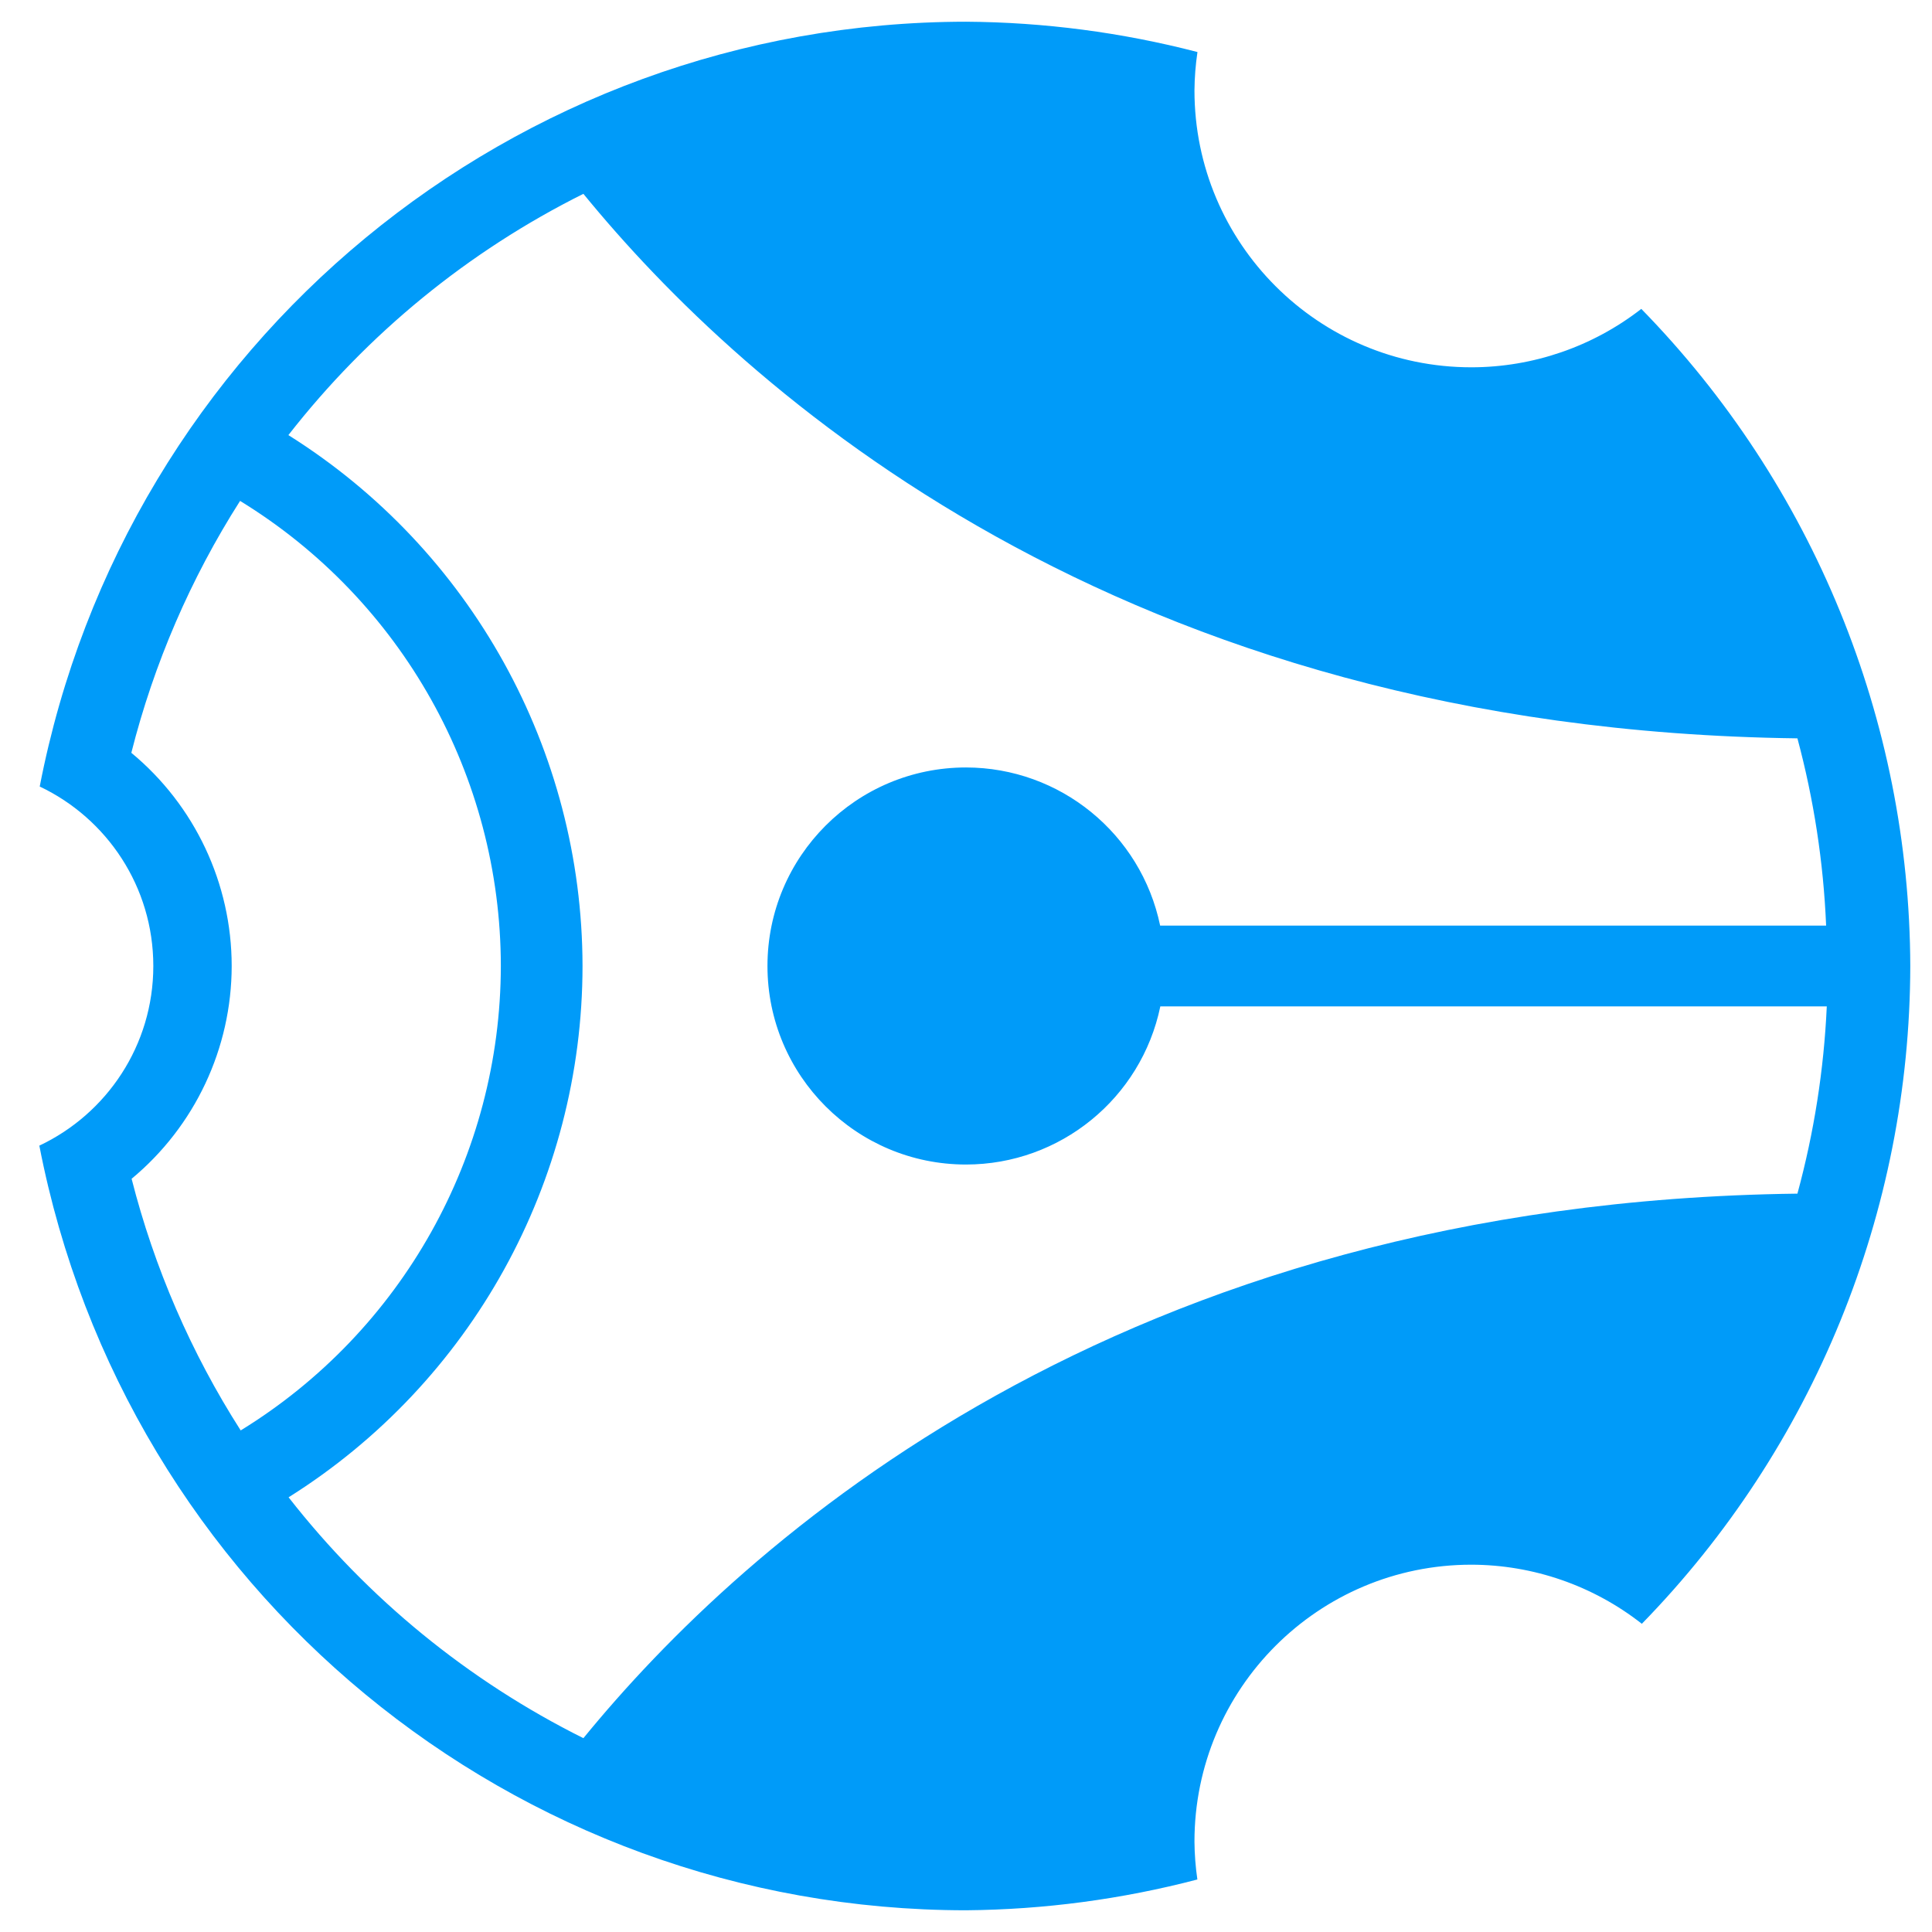
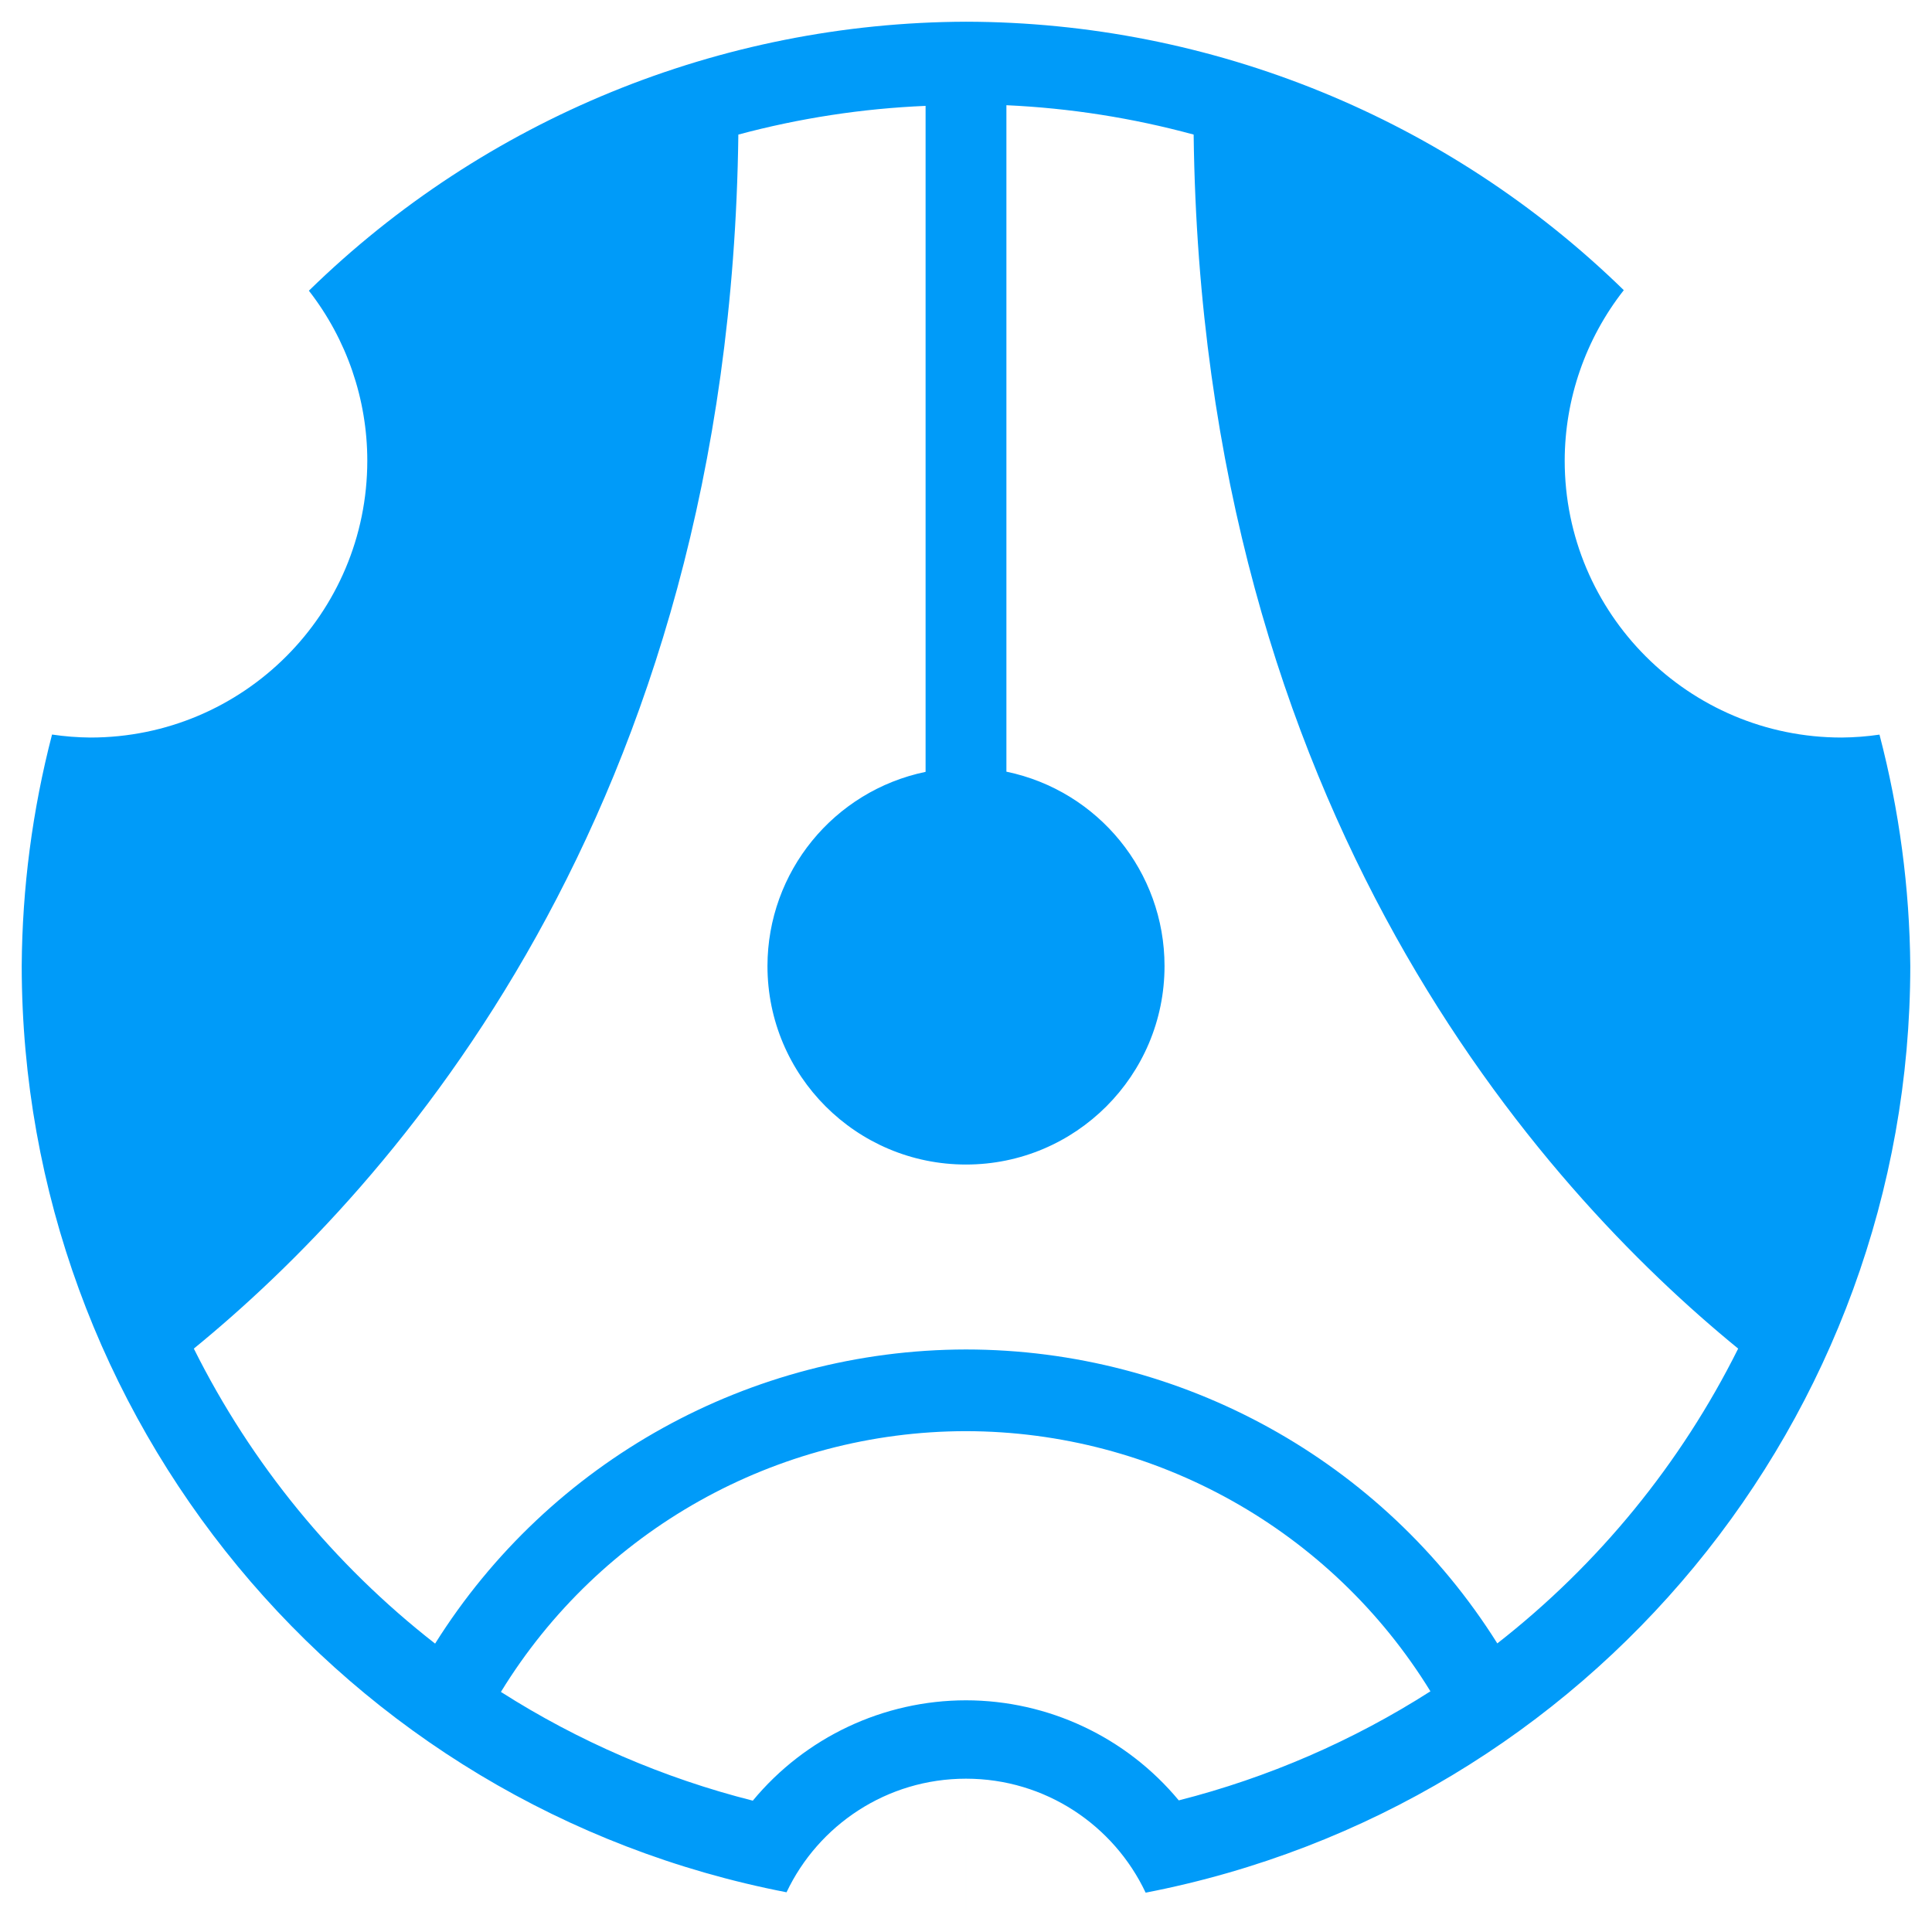
<svg xmlns="http://www.w3.org/2000/svg" width="177.938mm" height="177.938mm" viewBox="0 0 630.488 630.488" id="svg2" version="1.1">
  <defs id="defs4" />
  <g id="g3411" style="display:inline" transform="translate(-244.8899,-60.35479)">
-     <path style="display:inline;fill:#009bf9;fill-opacity:1;fill-rule:nonzero;stroke:none;stroke-width:18.75;stroke-linecap:butt;stroke-linejoin:miter;stroke-miterlimit:4;stroke-dasharray:none;stroke-opacity:1" d="M 560.133,67.441 A 308.157,308.157 0 0 0 257.852,317.029 c 21.912,10.389 37.071,32.706 37.07,58.568 l -42.945,0 a 308.157,308.157 0 0 0 0,0.002 l 42.945,0 c 2e-4,25.911 -15.217,48.259 -37.195,58.623 a 308.157,308.157 0 0 0 302.406,249.533 308.157,308.157 0 0 0 75.508,-10.051 90.367,90.367 0 0 1 -0.951,-12.361 90.367,90.367 0 0 1 90.365,-90.367 90.367,90.367 0 0 1 55.631,19.285 308.157,308.157 0 0 0 87.605,-214.664 308.157,308.157 0 0 0 -87.783,-214.441 90.367,90.367 0 0 1 -55.453,19.064 90.367,90.367 0 0 1 -90.365,-90.367 90.367,90.367 0 0 1 0.979,-12.516 308.157,308.157 0 0 0 -75.535,-9.896 z M 435.275,123.609 c 52.223,63.947 174.565,174.934 396.184,177.697 a 281.361,281.361 0 0 1 9.367,61.104 l -217.336,0 a 64.789,64.789 0 0 0 -63.357,-51.602 64.789,64.789 0 0 0 -64.789,64.789 64.789,64.789 0 0 0 64.789,64.789 64.789,64.789 0 0 0 63.418,-51.602 l 217.49,0 a 281.361,281.361 0 0 1 -9.582,61.104 c -221.619,2.763 -343.961,113.752 -396.184,177.699 a 281.361,281.361 0 0 1 -96.205,-78.602 204.86,204.86 0 0 0 95.922,-173.389 204.86,204.86 0 0 0 -95.99,-173.25 281.361,281.361 0 0 1 96.273,-78.738 z M 323.236,223.822 a 178.201,178.201 0 0 1 85.098,151.775 178.201,178.201 0 0 1 -84.898,151.562 281.361,281.361 0 0 1 -35.596,-82.121 90.367,90.367 0 0 0 32.66,-69.441 90.367,90.367 0 0 0 -32.752,-69.574 281.361,281.361 0 0 1 35.488,-82.201 z" id="path3417" />
+     <path style="display:inline;fill:#009bf9;fill-opacity:1;fill-rule:nonzero;stroke:none;stroke-width:18.75;stroke-linecap:butt;stroke-linejoin:miter;stroke-miterlimit:4;stroke-dasharray:none;stroke-opacity:1" d="m 251.977,375.6 a 308.157,308.157 0 0 0 249.588,302.281 c 10.389,-21.912 32.706,-37.071 58.568,-37.07 v 42.945 a 308.157,308.157 0 0 0 0.002,0 v -42.945 c 25.911,-2e-4 48.259,15.217 58.623,37.195 A 308.157,308.157 0 0 0 868.291,375.6 308.157,308.157 0 0 0 858.24,300.092 90.367,90.367 0 0 1 845.879,301.043 90.367,90.367 0 0 1 755.512,210.678 90.367,90.367 0 0 1 774.797,155.047 308.157,308.157 0 0 0 560.133,67.441 308.157,308.157 0 0 0 345.691,155.225 a 90.367,90.367 0 0 1 19.064,55.453 90.367,90.367 0 0 1 -90.367,90.365 90.367,90.367 0 0 1 -12.516,-0.979 308.157,308.157 0 0 0 -9.896,75.535 z m 56.168,124.857 C 372.091,448.235 483.079,325.892 485.842,104.273 a 281.361,281.361 0 0 1 61.104,-9.367 V 312.242 a 64.789,64.789 0 0 0 -51.602,63.357 64.789,64.789 0 0 0 64.789,64.789 64.789,64.789 0 0 0 64.789,-64.789 64.789,64.789 0 0 0 -51.602,-63.418 V 94.691 a 281.361,281.361 0 0 1 61.104,9.582 c 2.763,221.619 113.752,343.961 177.699,396.184 a 281.361,281.361 0 0 1 -78.602,96.205 204.86,204.86 0 0 0 -173.389,-95.922 204.86,204.86 0 0 0 -173.25,95.99 281.361,281.361 0 0 1 -78.738,-96.273 z M 408.357,612.496 a 178.201,178.201 0 0 1 151.775,-85.098 178.201,178.201 0 0 1 151.562,84.898 281.361,281.361 0 0 1 -82.121,35.596 90.367,90.367 0 0 0 -69.441,-32.66 90.367,90.367 0 0 0 -69.574,32.752 281.361,281.361 0 0 1 -82.201,-35.488 z" id="path3417" />
  </g>
</svg>
